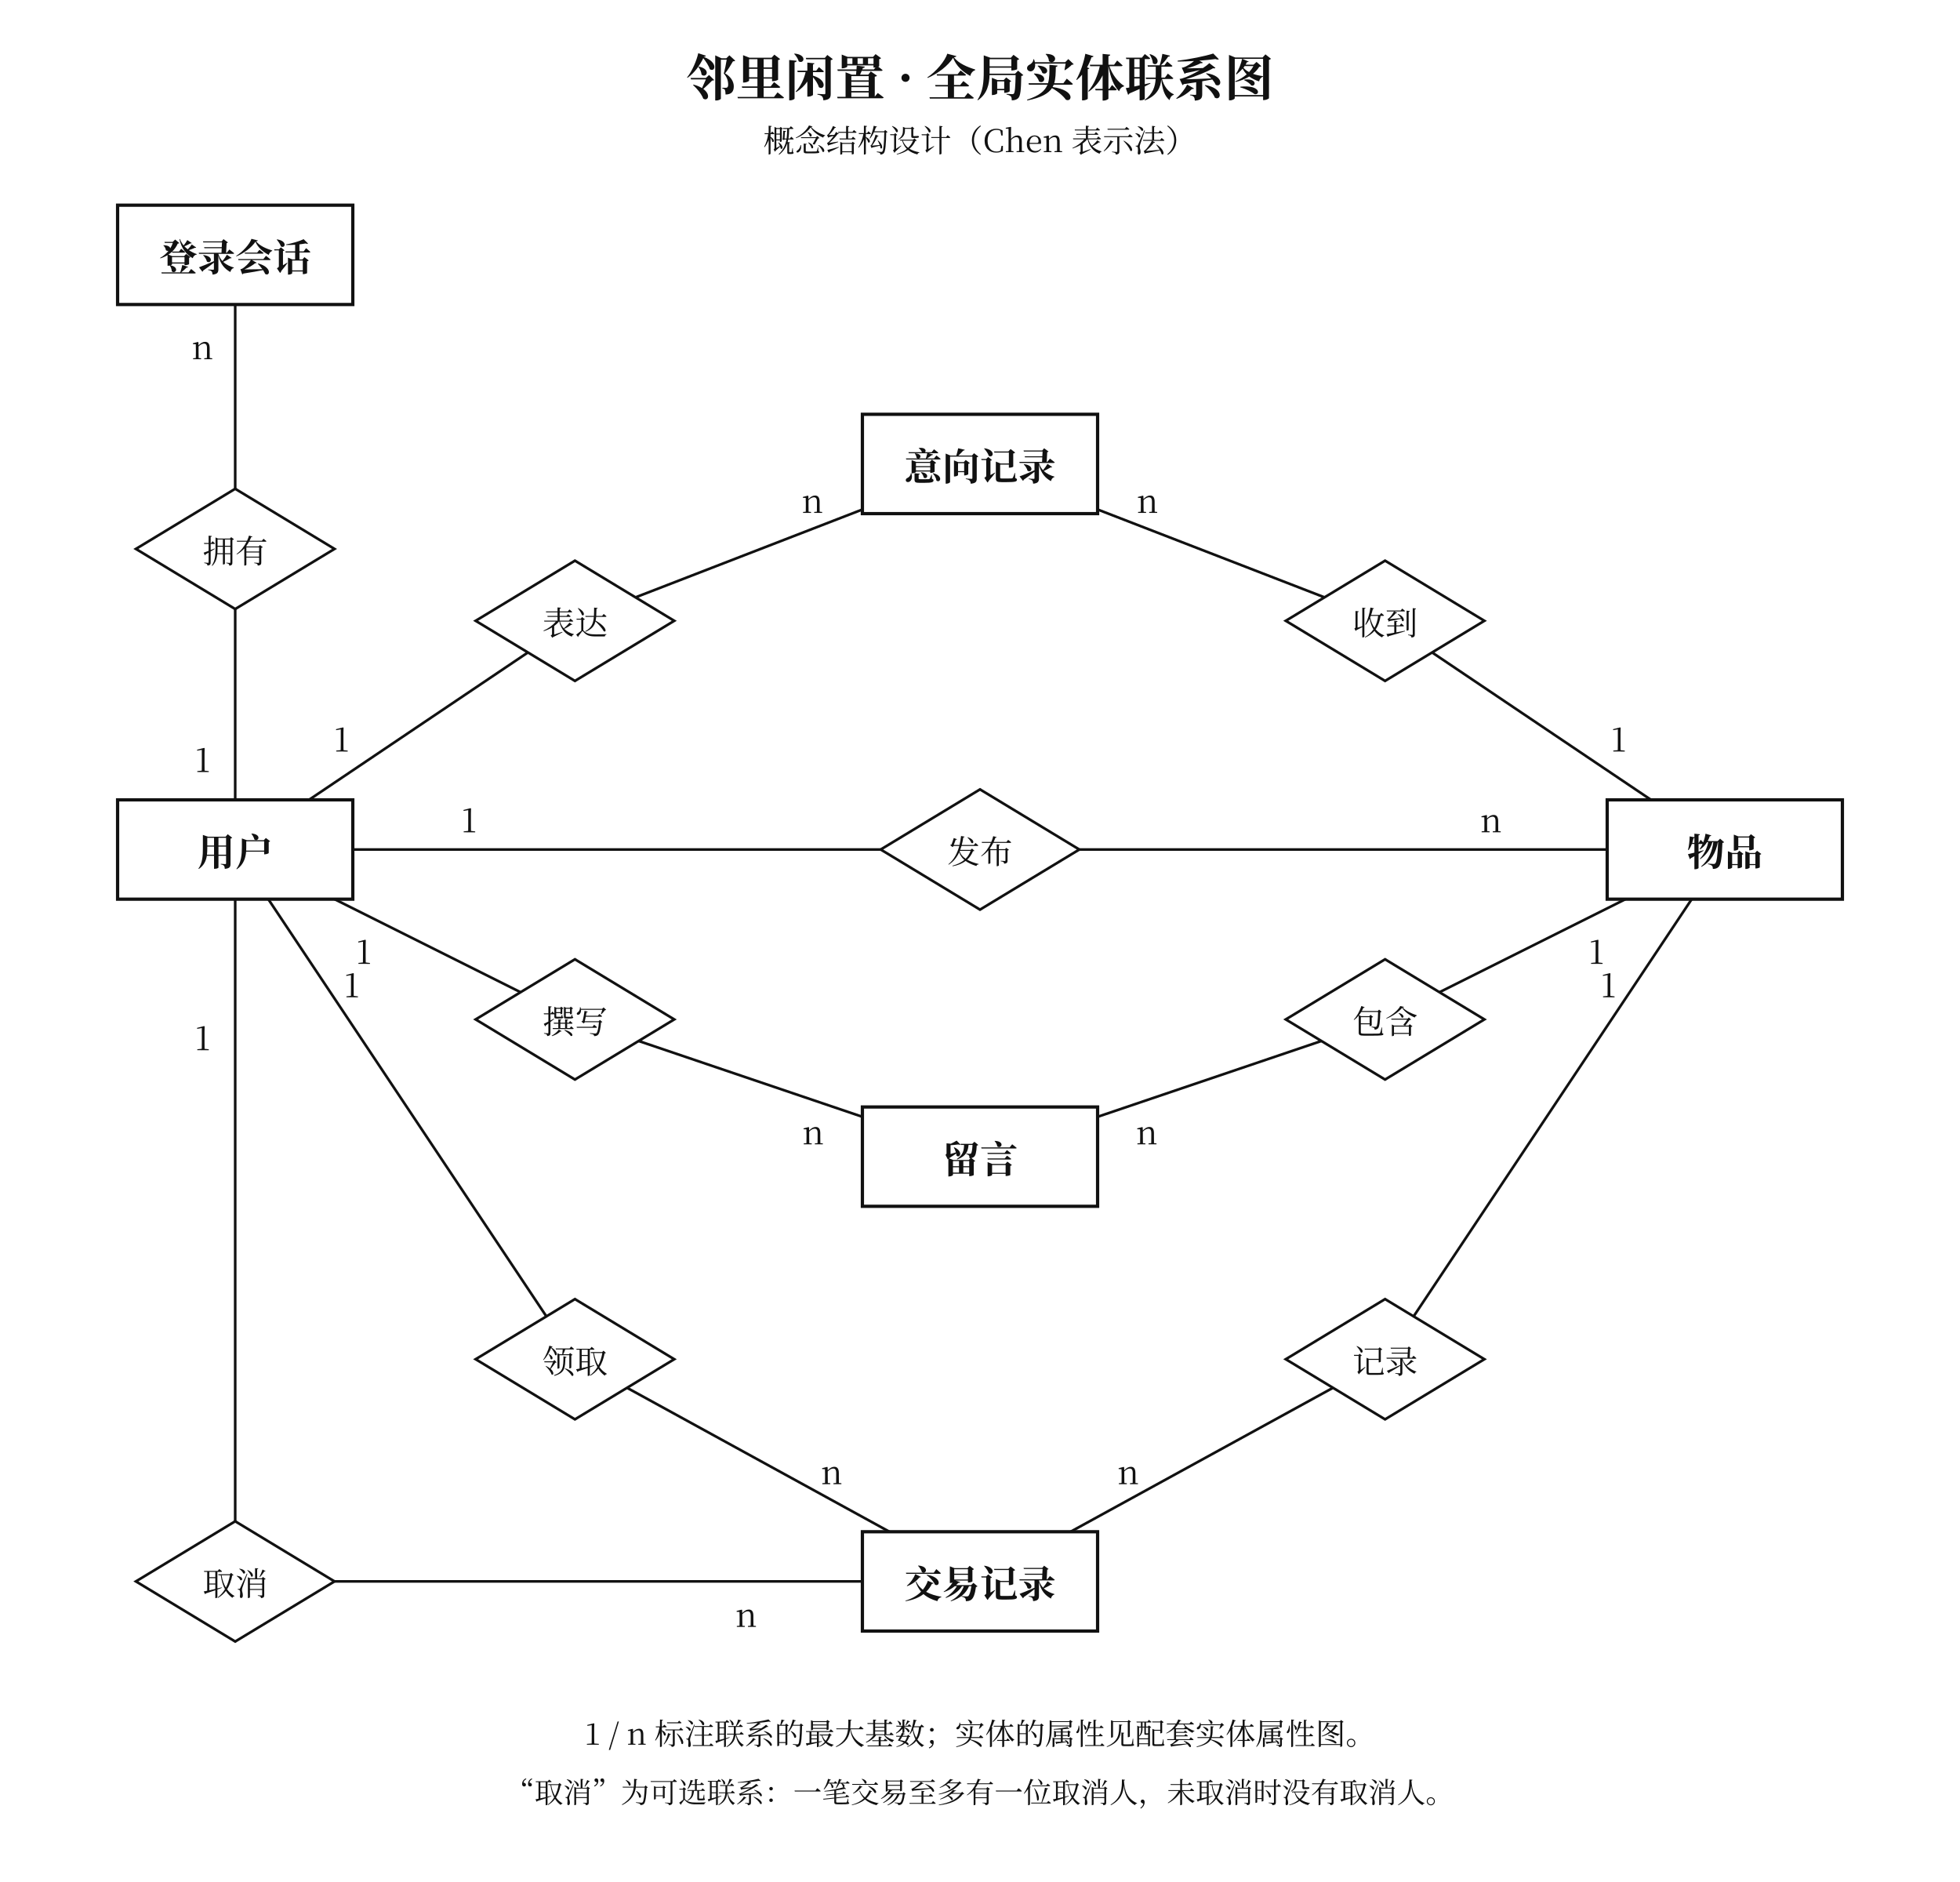
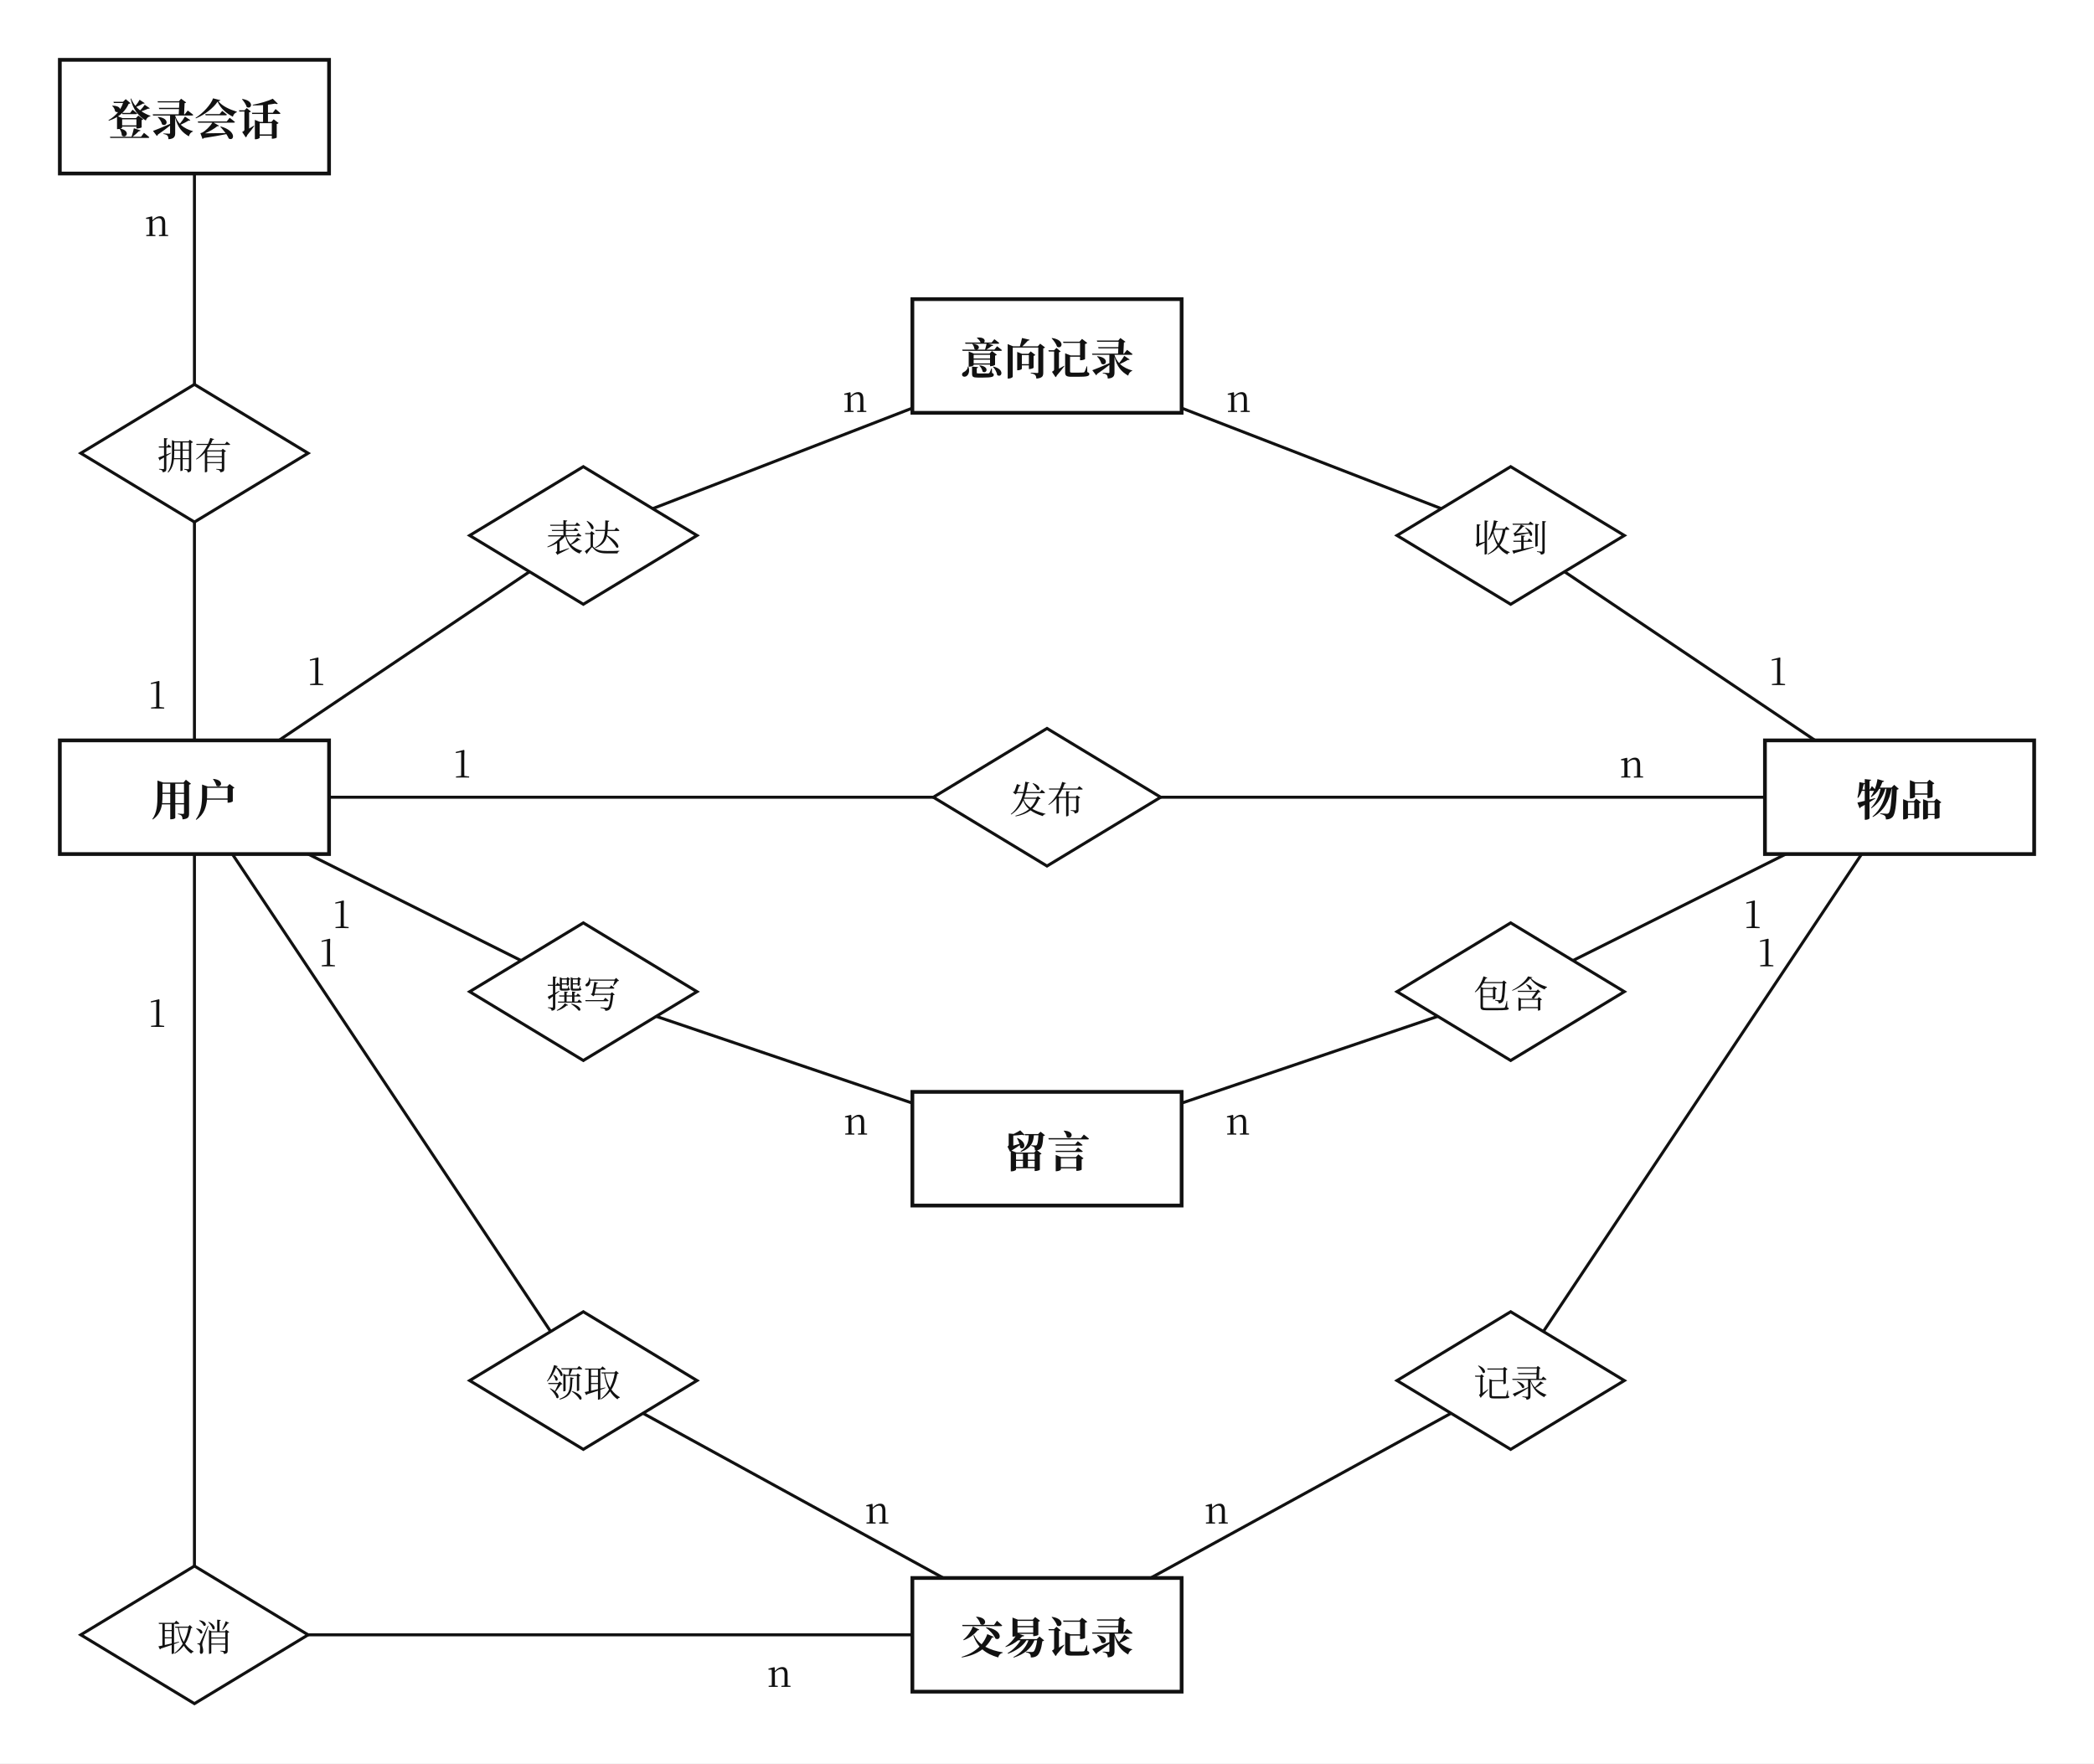
- <svg xmlns="http://www.w3.org/2000/svg" width="1500" height="1440" viewBox="0 0 1500 1440" role="img" aria-labelledby="title desc">
-   <rect width="1500" height="1440" fill="white" />
+ <svg xmlns="http://www.w3.org/2000/svg" width="1400" height="1179" viewBox="50 117 1400 1179" role="img" aria-labelledby="title desc">
+   <rect x="50" y="117" width="1400" height="1179" fill="white" />
  <g font-family="Songti SC, Noto Serif CJK SC, serif" fill="#111" stroke-linejoin="miter">
-     <text x="750" y="57" font-size="38" text-anchor="middle" dominant-baseline="central" font-weight="bold">邻里闲置 · 全局实体联系图</text>
-     <text x="750" y="106" font-size="24" text-anchor="middle" dominant-baseline="central">概念结构设计（Chen 表示法）</text>
    <line x1="180" y1="612" x2="180" y2="466" stroke="#111" stroke-width="2" />
    <text x="155" y="579.88" font-size="25" text-anchor="middle" dominant-baseline="central">1</text>
    <line x1="180" y1="233" x2="180" y2="374" stroke="#111" stroke-width="2" />
    <text x="155" y="264.02" font-size="25" text-anchor="middle" dominant-baseline="central">n</text>
    <line x1="270" y1="650" x2="674" y2="650" stroke="#111" stroke-width="2" />
    <text x="358.88" y="626" font-size="25" text-anchor="middle" dominant-baseline="central">1</text>
    <line x1="1230" y1="650" x2="826" y2="650" stroke="#111" stroke-width="2" />
    <text x="1141.12" y="626" font-size="25" text-anchor="middle" dominant-baseline="central">n</text>
    <line x1="236.457" y1="612" x2="404.016" y2="499.22" stroke="#111" stroke-width="2" />
    <text x="261.32" y="564.188" font-size="25" text-anchor="middle" dominant-baseline="central">1</text>
    <line x1="660" y1="389.839" x2="486.354" y2="457.056" stroke="#111" stroke-width="2" />
    <text x="621.798" y="381.627" font-size="25" text-anchor="middle" dominant-baseline="central">n</text>
    <line x1="1263.54" y1="612" x2="1095.98" y2="499.22" stroke="#111" stroke-width="2" />
    <text x="1238.68" y="564.188" font-size="25" text-anchor="middle" dominant-baseline="central">1</text>
    <line x1="840" y1="389.839" x2="1013.65" y2="457.056" stroke="#111" stroke-width="2" />
    <text x="878.202" y="381.627" font-size="25" text-anchor="middle" dominant-baseline="central">n</text>
    <line x1="256" y1="688" x2="398.381" y2="759.19" stroke="#111" stroke-width="2" />
    <text x="278.324" y="726.662" font-size="25" text-anchor="middle" dominant-baseline="central">1</text>
    <line x1="660" y1="854.516" x2="488.73" y2="796.505" stroke="#111" stroke-width="2" />
    <text x="622.321" y="864.754" font-size="25" text-anchor="middle" dominant-baseline="central">n</text>
    <line x1="1244" y1="688" x2="1101.62" y2="759.19" stroke="#111" stroke-width="2" />
    <text x="1221.68" y="726.662" font-size="25" text-anchor="middle" dominant-baseline="central">1</text>
    <line x1="840" y1="854.516" x2="1011.27" y2="796.505" stroke="#111" stroke-width="2" />
    <text x="877.679" y="864.754" font-size="25" text-anchor="middle" dominant-baseline="central">n</text>
    <line x1="205.333" y1="688" x2="418.15" y2="1007.23" stroke="#111" stroke-width="2" />
    <text x="269.153" y="752.23" font-size="25" text-anchor="middle" dominant-baseline="central">1</text>
    <line x1="680.706" y1="1172" x2="479.873" y2="1061.87" stroke="#111" stroke-width="2" />
    <text x="636.523" y="1124.77" font-size="25" text-anchor="middle" dominant-baseline="central">n</text>
    <line x1="1294.67" y1="688" x2="1081.85" y2="1007.23" stroke="#111" stroke-width="2" />
    <text x="1230.85" y="752.23" font-size="25" text-anchor="middle" dominant-baseline="central">1</text>
    <line x1="819.294" y1="1172" x2="1020.13" y2="1061.87" stroke="#111" stroke-width="2" />
    <text x="863.477" y="1124.77" font-size="25" text-anchor="middle" dominant-baseline="central">n</text>
    <line x1="180" y1="688" x2="180" y2="1164" stroke="#111" stroke-width="2" />
    <text x="155" y="792.72" font-size="25" text-anchor="middle" dominant-baseline="central">1</text>
    <line x1="660" y1="1210" x2="256" y2="1210" stroke="#111" stroke-width="2" />
    <text x="571.12" y="1234" font-size="25" text-anchor="middle" dominant-baseline="central">n</text>
    <polygon points="180,374 256,420 180,466 104,420" fill="white" stroke="#111" stroke-width="2" />
    <text x="180" y="420" font-size="25" text-anchor="middle" dominant-baseline="central">拥有</text>
    <polygon points="750,604 826,650 750,696 674,650" fill="white" stroke="#111" stroke-width="2" />
    <text x="750" y="650" font-size="25" text-anchor="middle" dominant-baseline="central">发布</text>
    <polygon points="440,429 516,475 440,521 364,475" fill="white" stroke="#111" stroke-width="2" />
    <text x="440" y="475" font-size="25" text-anchor="middle" dominant-baseline="central">表达</text>
    <polygon points="1060,429 1136,475 1060,521 984,475" fill="white" stroke="#111" stroke-width="2" />
    <text x="1060" y="475" font-size="25" text-anchor="middle" dominant-baseline="central">收到</text>
    <polygon points="440,734 516,780 440,826 364,780" fill="white" stroke="#111" stroke-width="2" />
    <text x="440" y="780" font-size="25" text-anchor="middle" dominant-baseline="central">撰写</text>
    <polygon points="1060,734 1136,780 1060,826 984,780" fill="white" stroke="#111" stroke-width="2" />
    <text x="1060" y="780" font-size="25" text-anchor="middle" dominant-baseline="central">包含</text>
    <polygon points="440,994 516,1040 440,1086 364,1040" fill="white" stroke="#111" stroke-width="2" />
    <text x="440" y="1040" font-size="25" text-anchor="middle" dominant-baseline="central">领取</text>
    <polygon points="1060,994 1136,1040 1060,1086 984,1040" fill="white" stroke="#111" stroke-width="2" />
    <text x="1060" y="1040" font-size="25" text-anchor="middle" dominant-baseline="central">记录</text>
    <polygon points="180,1164 256,1210 180,1256 104,1210" fill="white" stroke="#111" stroke-width="2" />
    <text x="180" y="1210" font-size="25" text-anchor="middle" dominant-baseline="central">取消</text>
    <rect x="90" y="612" width="180" height="76" fill="white" stroke="#111" stroke-width="2.5" />
    <text x="180" y="650" font-size="29" text-anchor="middle" dominant-baseline="central" font-weight="bold">用户</text>
    <rect x="1230" y="612" width="180" height="76" fill="white" stroke="#111" stroke-width="2.5" />
    <text x="1320" y="650" font-size="29" text-anchor="middle" dominant-baseline="central" font-weight="bold">物品</text>
    <rect x="90" y="157" width="180" height="76" fill="white" stroke="#111" stroke-width="2.5" />
    <text x="180" y="195" font-size="29" text-anchor="middle" dominant-baseline="central" font-weight="bold">登录会话</text>
    <rect x="660" y="317" width="180" height="76" fill="white" stroke="#111" stroke-width="2.5" />
    <text x="750" y="355" font-size="29" text-anchor="middle" dominant-baseline="central" font-weight="bold">意向记录</text>
    <rect x="660" y="847" width="180" height="76" fill="white" stroke="#111" stroke-width="2.5" />
    <text x="750" y="885" font-size="29" text-anchor="middle" dominant-baseline="central" font-weight="bold">留言</text>
    <rect x="660" y="1172" width="180" height="76" fill="white" stroke="#111" stroke-width="2.5" />
    <text x="750" y="1210" font-size="29" text-anchor="middle" dominant-baseline="central" font-weight="bold">交易记录</text>
-     <text x="750" y="1325" font-size="23" text-anchor="middle" dominant-baseline="central">1 / n 标注联系的最大基数；实体的属性见配套实体属性图。</text>
-     <text x="750" y="1370" font-size="22" text-anchor="middle" dominant-baseline="central">“取消”为可选联系：一笔交易至多有一位取消人，未取消时没有取消人。</text>
  </g>
</svg>
